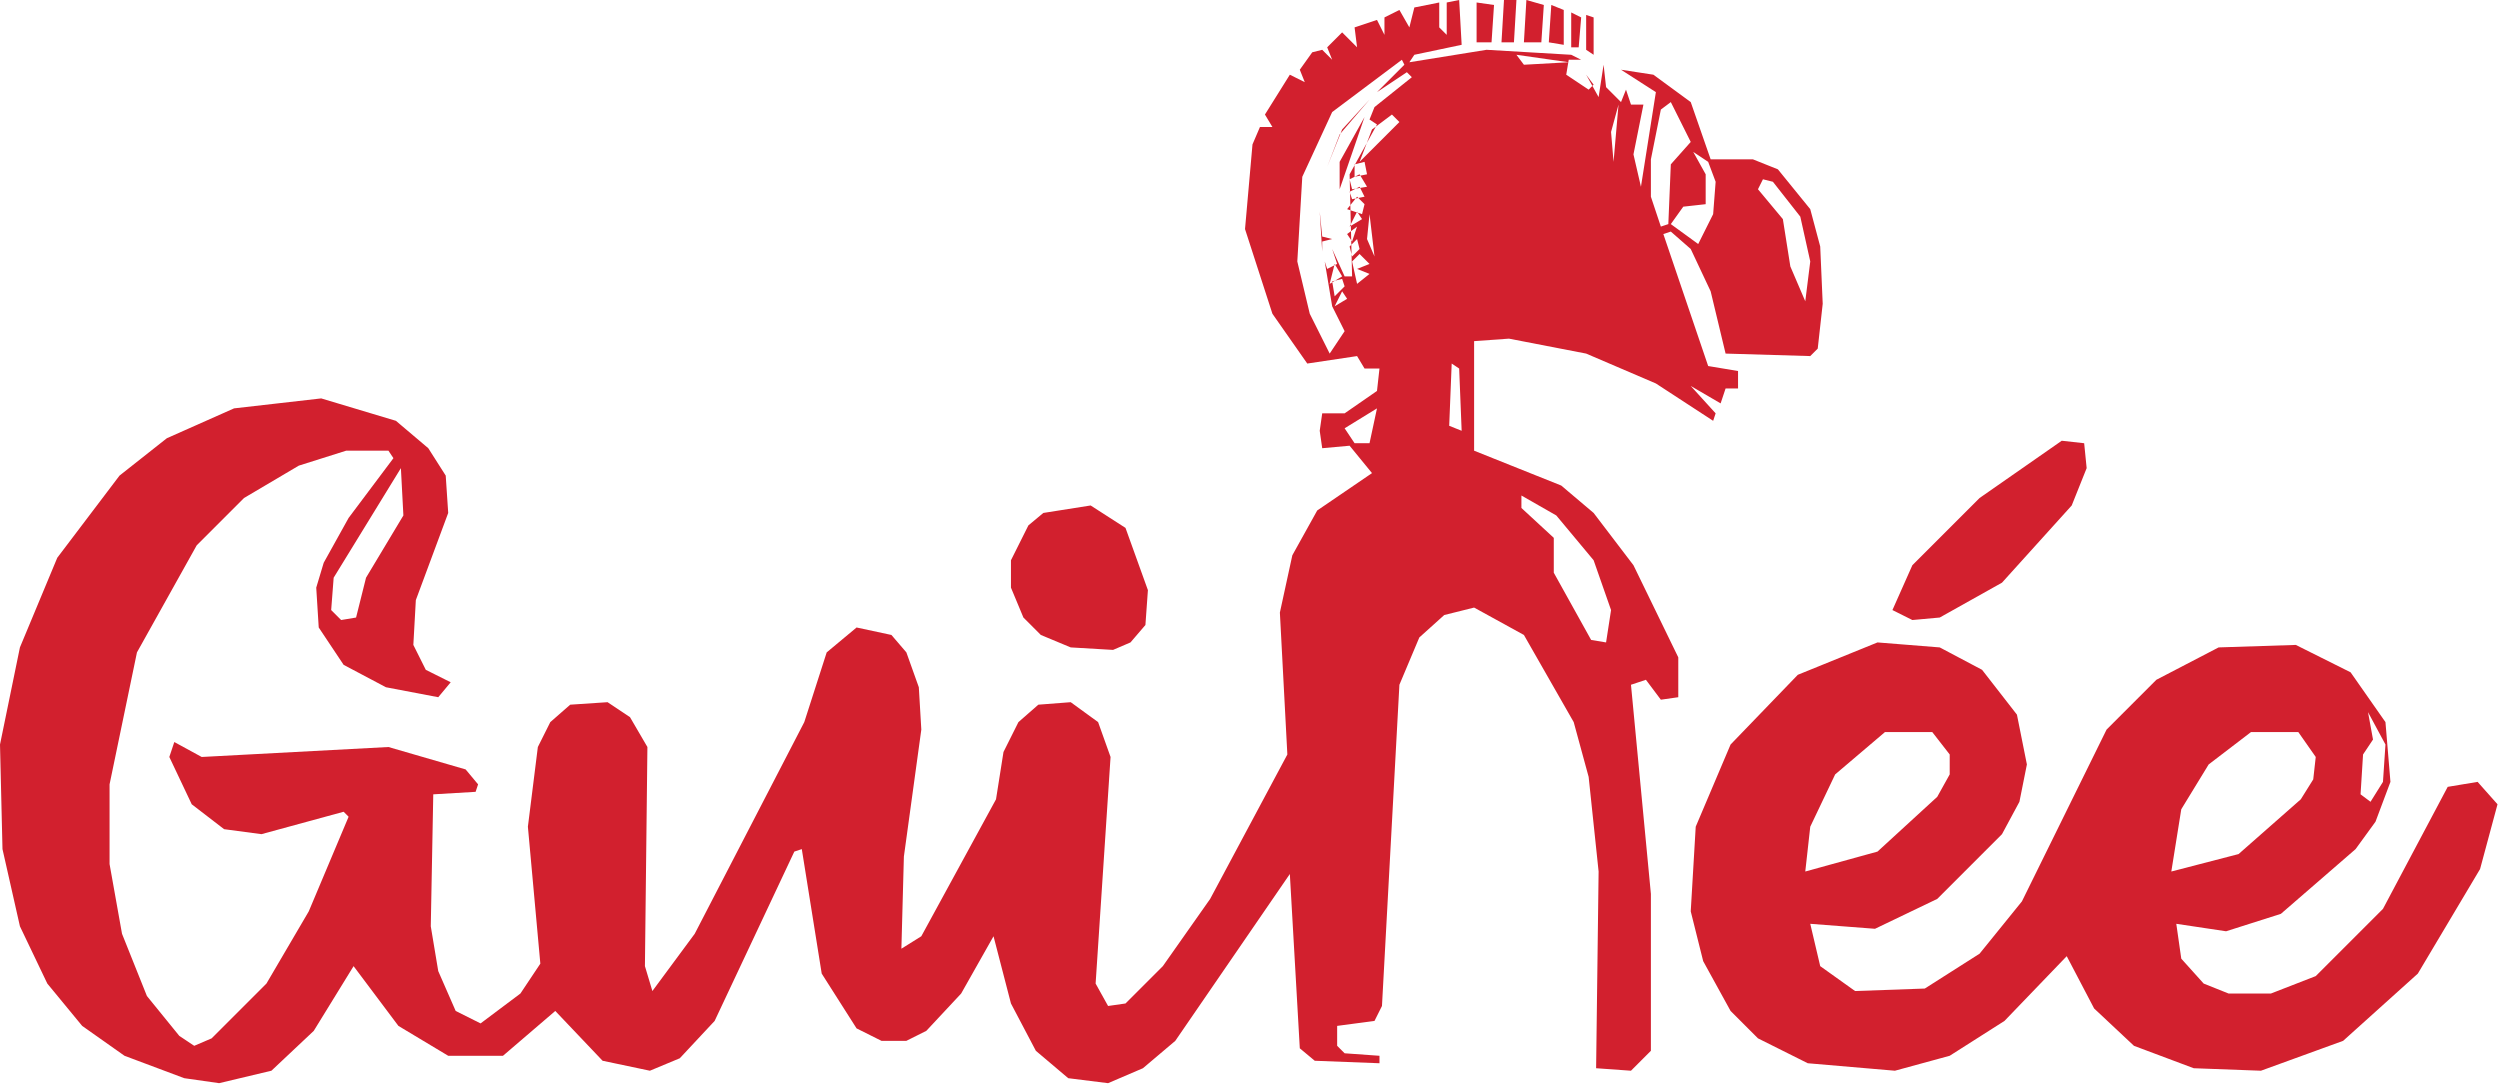
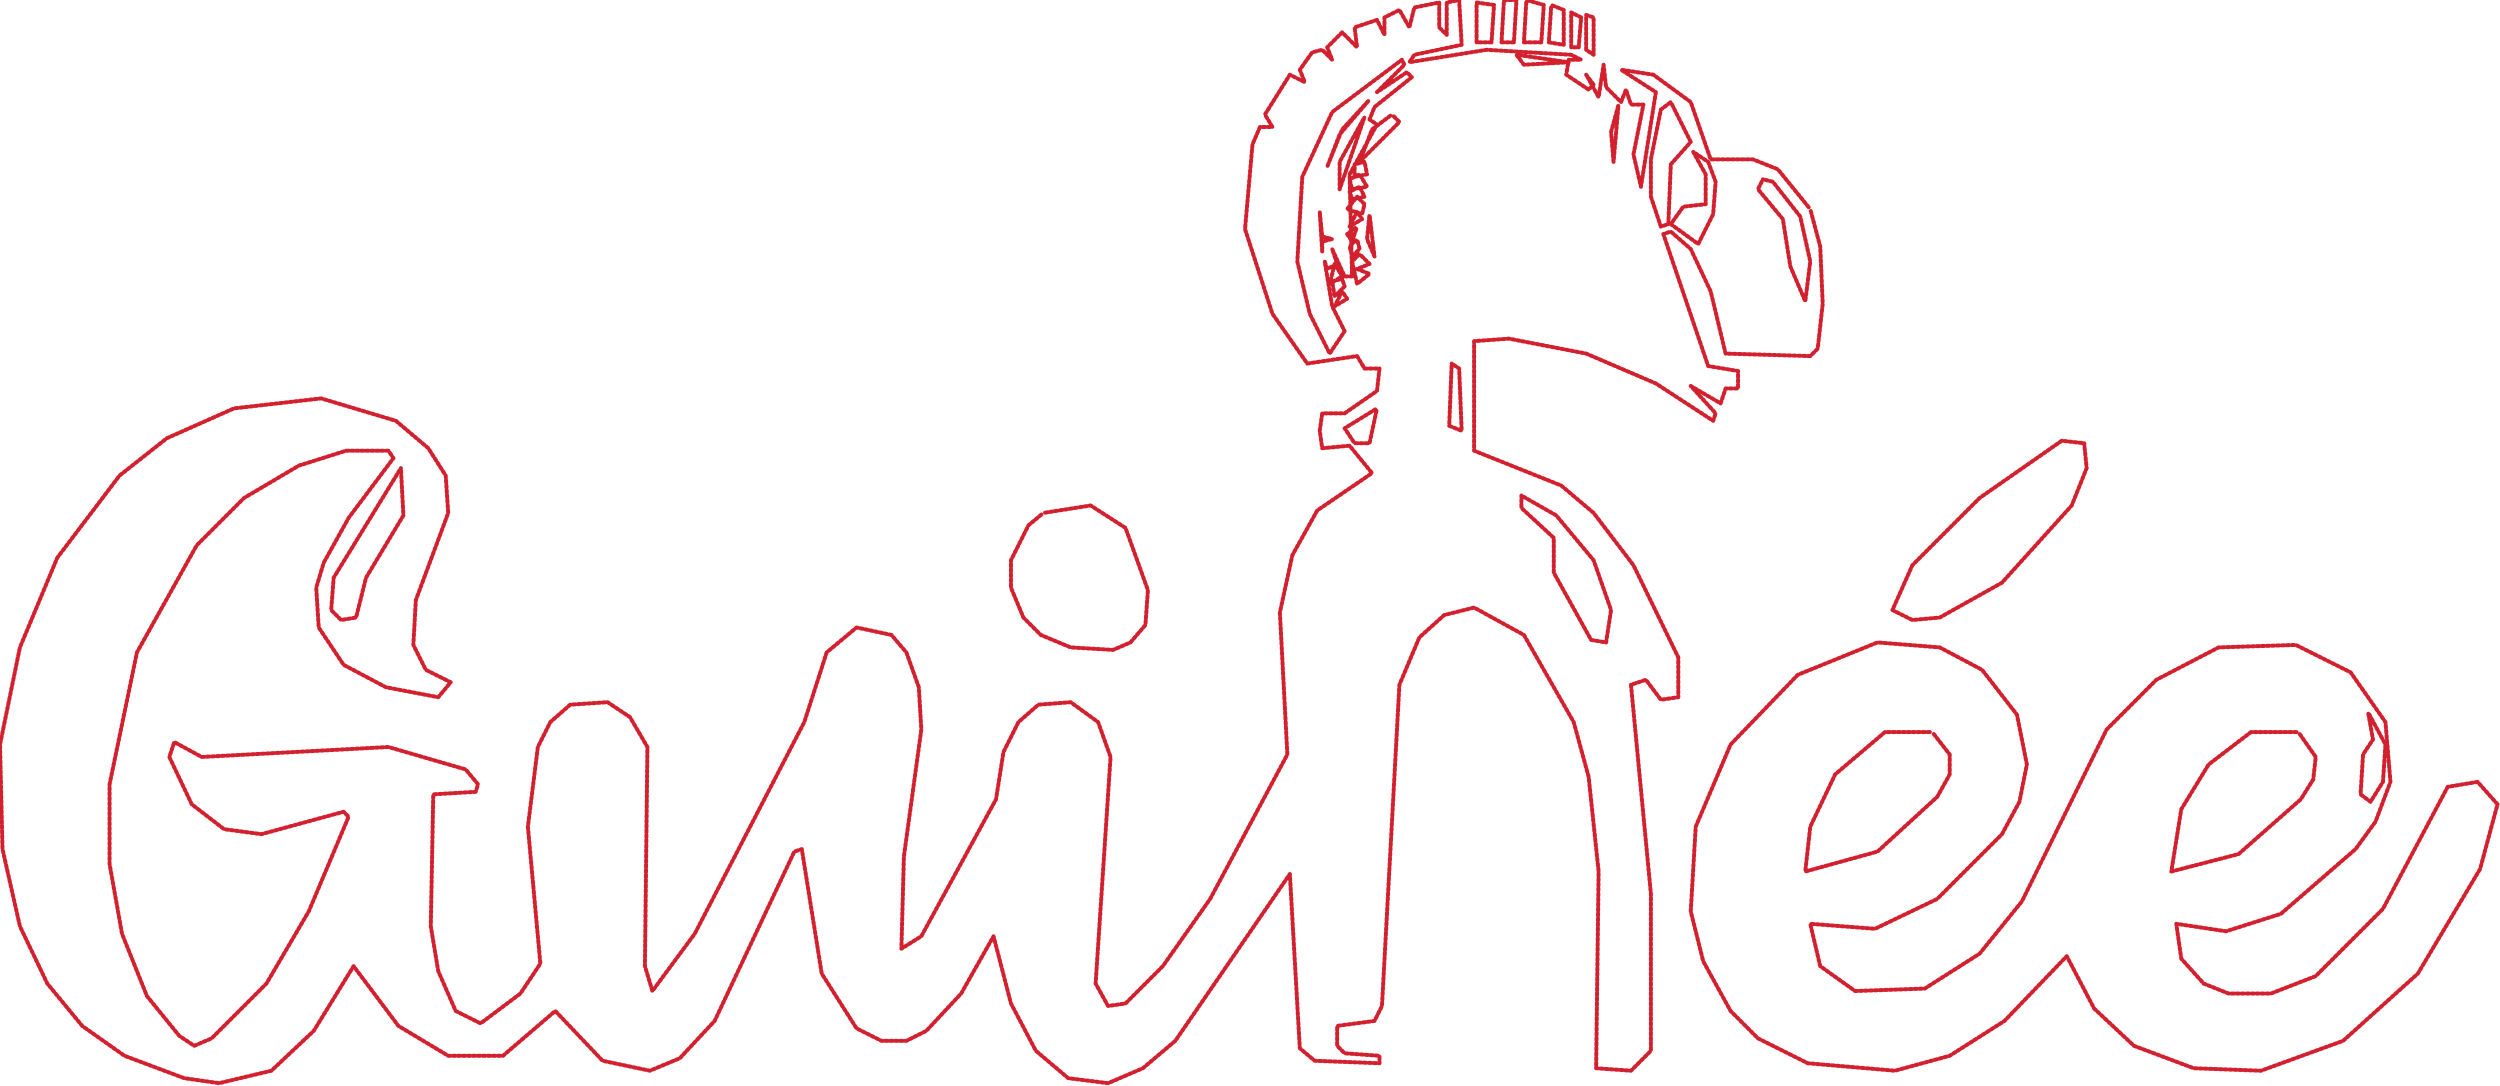
<svg xmlns="http://www.w3.org/2000/svg" viewBox="0 0 1004 436">
-   <path fill="#D2202E" fill-rule="evenodd" d="M679,366 L684,386 L695,406 L706,417 L726,427 L761,430 L783,424 L805,410 L830,384 L841,405 L857,420 L881,429 L908,430 L941,418 L971,391 L996,349 L1003,323 L995,314 L983,316 L957,365 L930,392 L912,399 L895,399 L885,395 L876,385 L874,371 L894,374 L916,367 L946,341 L954,330 L960,314 L958,290 L944,270 L922,259 L891,260 L866,273 L846,293 L812,362 L795,383 L773,397 L745,398 L731,388 L727,371 L753,373 L778,361 L804,335 L811,322 L814,307 L810,287 L796,269 L779,260 L754,258 L722,271 L695,299 L681,332Z M923,294 L930,304 L929,313 L924,321 L899,343 L872,350 L876,325 L887,307 L904,294Z M776,294 L783,303 L783,311 L778,320 L754,342 L725,350 L727,332 L737,311 L757,294Z M951,286 L958,299 L957,314 L952,322 L948,319 L949,303 L953,297Z M419,206 L413,211 L406,225 L406,236 L411,248 L418,255 L430,260 L447,261 L454,258 L460,251 L461,237 L452,212 L438,203Z M837,178 L828,177 L795,200 L768,227 L760,245 L768,249 L779,248 L804,234 L832,203 L838,188Z M530,85 L531,101 L531,97 L535,96 L531,95Z M548,47 L538,65 L538,76Z M550,40 L539,52 L533,67 L538,54Z M637,6 L637,20 L640,22 L640,7Z M631,5 L631,19 L634,19 L635,7Z M623,2 L622,17 L628,18 L628,4Z M593,1 L593,17 L599,17 L600,2Z M613,0 L612,17 L619,17 L620,2Z M604,0 L603,17 L608,17 L609,0Z M727,84 L714,68 L704,64 L687,64 L679,41 L664,30 L651,28 L665,37 L659,75 L656,62 L660,42 L655,42 L653,36 L651,41 L645,35 L644,26 L642,39 L637,30 L640,34 L638,36 L629,30 L630,24 L635,24 L631,22 L597,20 L566,25 L568,22 L587,18 L586,0 L581,1 L581,14 L578,11 L578,1 L568,3 L566,11 L562,4 L556,7 L556,14 L553,8 L544,11 L545,19 L539,13 L533,19 L535,24 L531,20 L527,21 L522,28 L524,33 L518,30 L508,46 L511,51 L506,51 L503,58 L500,92 L511,126 L525,146 L545,143 L548,148 L554,148 L553,157 L540,166 L531,166 L530,173 L531,180 L542,179 L551,190 L529,205 L519,223 L514,246 L517,303 L486,361 L467,388 L452,403 L445,404 L440,395 L446,304 L441,290 L430,282 L417,283 L409,290 L403,302 L400,321 L370,376 L362,381 L363,344 L370,293 L369,276 L364,262 L358,255 L344,252 L332,262 L323,290 L279,375 L262,398 L259,388 L260,300 L253,288 L244,282 L229,283 L221,290 L216,300 L212,332 L217,387 L209,399 L193,411 L183,406 L176,390 L173,372 L174,319 L191,318 L192,315 L187,309 L156,300 L81,304 L70,298 L68,304 L77,323 L90,333 L105,335 L138,326 L140,328 L124,366 L107,395 L85,417 L78,420 L72,416 L59,400 L49,375 L44,347 L44,315 L55,262 L79,219 L98,200 L120,187 L139,181 L156,181 L158,184 L140,208 L130,226 L127,236 L128,252 L138,267 L155,276 L176,280 L181,274 L171,269 L166,259 L167,241 L180,206 L179,191 L172,180 L159,169 L129,160 L94,164 L67,176 L48,191 L23,224 L8,260 L0,299 L1,341 L8,372 L19,395 L33,412 L50,424 L74,433 L88,435 L109,430 L126,414 L142,388 L160,412 L180,424 L202,424 L223,406 L242,426 L261,430 L273,425 L287,410 L319,342 L322,341 L330,391 L344,413 L354,418 L364,418 L372,414 L386,399 L399,376 L406,403 L416,422 L429,433 L445,435 L459,429 L472,418 L518,351 L522,421 L528,426 L554,427 L554,424 L540,423 L537,420 L537,412 L552,410 L555,404 L562,275 L570,256 L580,247 L592,244 L612,255 L632,290 L638,312 L642,350 L641,429 L655,430 L663,422 L663,359 L655,275 L661,273 L667,281 L674,280 L674,264 L656,227 L640,206 L627,195 L592,181 L592,137 L606,136 L637,142 L665,154 L688,169 L689,166 L679,155 L691,162 L693,156 L698,156 L698,149 L686,147 L668,94 L671,93 L679,100 L687,117 L693,142 L727,143 L730,140 L732,122 L731,99Z M611,199 L625,207 L640,225 L647,245 L645,258 L639,257 L624,230 L624,216 L611,204Z M161,188 L162,207 L147,232 L143,248 L137,249 L133,245 L134,232Z M553,164 L550,178 L544,178 L540,172Z M583,146 L586,148 L587,173 L582,171Z M539,117 L541,120 L536,123Z M539,112 L540,115 L536,119 L535,113Z M536,106 L539,111 L534,114Z M546,102 L550,106 L545,108 L550,110 L545,114 L543,105Z M545,96 L546,100 L543,103 L542,99Z M545,91 L543,97 L541,94Z M550,86 L552,103 L549,96Z M545,85 L547,88 L542,91Z M545,79 L548,82 L547,86 L541,84Z M542,77 L546,75 L548,79 L543,80Z M708,72 L712,73 L723,87 L727,105 L725,121 L719,107 L716,88 L706,76Z M542,72 L546,70 L549,75 L543,76Z M544,66 L548,65 L549,70 L544,71Z M680,61 L686,65 L689,73 L688,86 L682,98 L671,90 L676,83 L685,82 L685,70Z M559,46 L562,49 L546,65 L551,52Z M650,42 L648,65 L647,53Z M671,41 L679,57 L671,66 L670,90 L667,91 L663,79 L663,64 L667,44Z M563,24 L564,26 L553,37 L565,29 L567,31 L552,43 L550,48 L553,50 L542,70 L543,111 L540,111 L535,100 L537,106 L533,108 L532,105 L535,123 L540,133 L534,142 L526,126 L521,105 L523,71 L535,45Z M609,22 L630,25 L612,26Z" />
+   <style>@keyframes sibGuineeDraw{0%{stroke-dashoffset:1;fill-opacity:0;stroke-opacity:1}42%{stroke-dashoffset:0;fill-opacity:0;stroke-opacity:1}54%{stroke-dashoffset:0;fill-opacity:1;stroke-opacity:0}82%{stroke-dashoffset:0;fill-opacity:1;stroke-opacity:0}100%{stroke-dashoffset:1;fill-opacity:0;stroke-opacity:0}}path{animation:sibGuineeDraw 6s ease-in-out infinite}@media(prefers-reduced-motion:reduce){path{animation:none;stroke:none;fill-opacity:1}}</style>
+   <path fill="#D2202E" fill-opacity="0" stroke="#D2202E" stroke-width="1.6" stroke-linejoin="round" stroke-linecap="round" pathLength="1" stroke-dasharray="1" stroke-dashoffset="1" fill-rule="evenodd" d="M679,366 L684,386 L695,406 L706,417 L726,427 L761,430 L783,424 L805,410 L830,384 L841,405 L857,420 L881,429 L908,430 L941,418 L971,391 L996,349 L1003,323 L995,314 L983,316 L957,365 L930,392 L912,399 L895,399 L885,395 L876,385 L874,371 L894,374 L916,367 L946,341 L954,330 L960,314 L958,290 L944,270 L922,259 L891,260 L866,273 L846,293 L812,362 L795,383 L773,397 L745,398 L731,388 L727,371 L753,373 L778,361 L804,335 L811,322 L814,307 L810,287 L796,269 L779,260 L754,258 L722,271 L695,299 L681,332Z M923,294 L930,304 L929,313 L924,321 L899,343 L872,350 L876,325 L887,307 L904,294Z M776,294 L783,303 L783,311 L778,320 L754,342 L725,350 L727,332 L737,311 L757,294Z M951,286 L958,299 L957,314 L952,322 L948,319 L949,303 L953,297Z M419,206 L413,211 L406,225 L406,236 L411,248 L418,255 L430,260 L447,261 L454,258 L460,251 L461,237 L452,212 L438,203Z M837,178 L828,177 L795,200 L768,227 L760,245 L768,249 L779,248 L804,234 L832,203 L838,188Z M530,85 L531,101 L531,97 L535,96 L531,95Z M548,47 L538,65 L538,76Z M550,40 L539,52 L533,67 L538,54Z M637,6 L637,20 L640,22 L640,7Z M631,5 L631,19 L634,19 L635,7Z M623,2 L622,17 L628,18 L628,4Z M593,1 L593,17 L599,17 L600,2Z M613,0 L612,17 L619,17 L620,2Z M604,0 L603,17 L608,17 L609,0Z M727,84 L714,68 L704,64 L687,64 L679,41 L664,30 L651,28 L665,37 L659,75 L656,62 L660,42 L655,42 L653,36 L651,41 L645,35 L644,26 L642,39 L637,30 L640,34 L638,36 L629,30 L630,24 L635,24 L631,22 L597,20 L566,25 L568,22 L587,18 L586,0 L581,1 L581,14 L578,11 L578,1 L568,3 L566,11 L562,4 L556,7 L556,14 L553,8 L544,11 L545,19 L539,13 L533,19 L535,24 L531,20 L527,21 L522,28 L524,33 L518,30 L508,46 L511,51 L506,51 L503,58 L500,92 L511,126 L525,146 L545,143 L548,148 L554,148 L553,157 L540,166 L531,166 L530,173 L531,180 L542,179 L551,190 L529,205 L519,223 L514,246 L517,303 L486,361 L467,388 L452,403 L445,404 L440,395 L446,304 L441,290 L430,282 L417,283 L409,290 L403,302 L400,321 L370,376 L362,381 L363,344 L370,293 L369,276 L364,262 L358,255 L344,252 L332,262 L323,290 L279,375 L262,398 L259,388 L260,300 L253,288 L244,282 L229,283 L221,290 L216,300 L212,332 L217,387 L209,399 L193,411 L183,406 L176,390 L173,372 L174,319 L191,318 L192,315 L187,309 L156,300 L81,304 L70,298 L68,304 L77,323 L90,333 L105,335 L138,326 L140,328 L124,366 L107,395 L85,417 L78,420 L72,416 L59,400 L49,375 L44,347 L44,315 L55,262 L79,219 L98,200 L120,187 L139,181 L156,181 L158,184 L140,208 L130,226 L127,236 L128,252 L138,267 L155,276 L176,280 L181,274 L171,269 L166,259 L167,241 L180,206 L179,191 L172,180 L159,169 L129,160 L94,164 L67,176 L48,191 L23,224 L8,260 L0,299 L1,341 L8,372 L19,395 L33,412 L50,424 L74,433 L88,435 L109,430 L126,414 L142,388 L160,412 L180,424 L202,424 L223,406 L242,426 L261,430 L273,425 L287,410 L319,342 L322,341 L330,391 L344,413 L354,418 L364,418 L372,414 L386,399 L399,376 L406,403 L416,422 L429,433 L445,435 L459,429 L472,418 L518,351 L522,421 L528,426 L554,427 L554,424 L540,423 L537,420 L537,412 L552,410 L555,404 L562,275 L570,256 L580,247 L592,244 L612,255 L632,290 L638,312 L642,350 L641,429 L655,430 L663,422 L663,359 L655,275 L661,273 L667,281 L674,280 L674,264 L656,227 L640,206 L627,195 L592,181 L592,137 L606,136 L637,142 L665,154 L688,169 L689,166 L679,155 L691,162 L693,156 L698,156 L698,149 L686,147 L668,94 L671,93 L679,100 L687,117 L693,142 L727,143 L730,140 L732,122 L731,99Z M611,199 L625,207 L640,225 L647,245 L645,258 L639,257 L624,230 L624,216 L611,204Z M161,188 L162,207 L147,232 L143,248 L137,249 L133,245 L134,232Z M553,164 L550,178 L544,178 L540,172Z M583,146 L586,148 L587,173 L582,171Z M539,117 L541,120 L536,123Z M539,112 L540,115 L536,119 L535,113Z M536,106 L539,111 L534,114Z M546,102 L550,106 L545,108 L550,110 L545,114 L543,105Z M545,96 L546,100 L543,103 L542,99Z M545,91 L543,97 L541,94Z M550,86 L552,103 L549,96Z M545,85 L547,88 L542,91Z M545,79 L548,82 L547,86 L541,84Z M542,77 L546,75 L548,79 L543,80Z M708,72 L712,73 L723,87 L727,105 L725,121 L719,107 L716,88 L706,76Z M542,72 L546,70 L549,75 L543,76Z M544,66 L548,65 L549,70 L544,71Z M680,61 L686,65 L689,73 L688,86 L682,98 L671,90 L676,83 L685,82 L685,70Z M559,46 L562,49 L546,65 L551,52Z M650,42 L648,65 L647,53Z M671,41 L679,57 L671,66 L670,90 L667,91 L663,79 L663,64 L667,44Z M563,24 L564,26 L553,37 L565,29 L567,31 L552,43 L550,48 L553,50 L542,70 L543,111 L540,111 L535,100 L537,106 L533,108 L532,105 L535,123 L540,133 L534,142 L526,126 L521,105 L523,71 L535,45Z M609,22 L630,25 L612,26Z" />
</svg>
